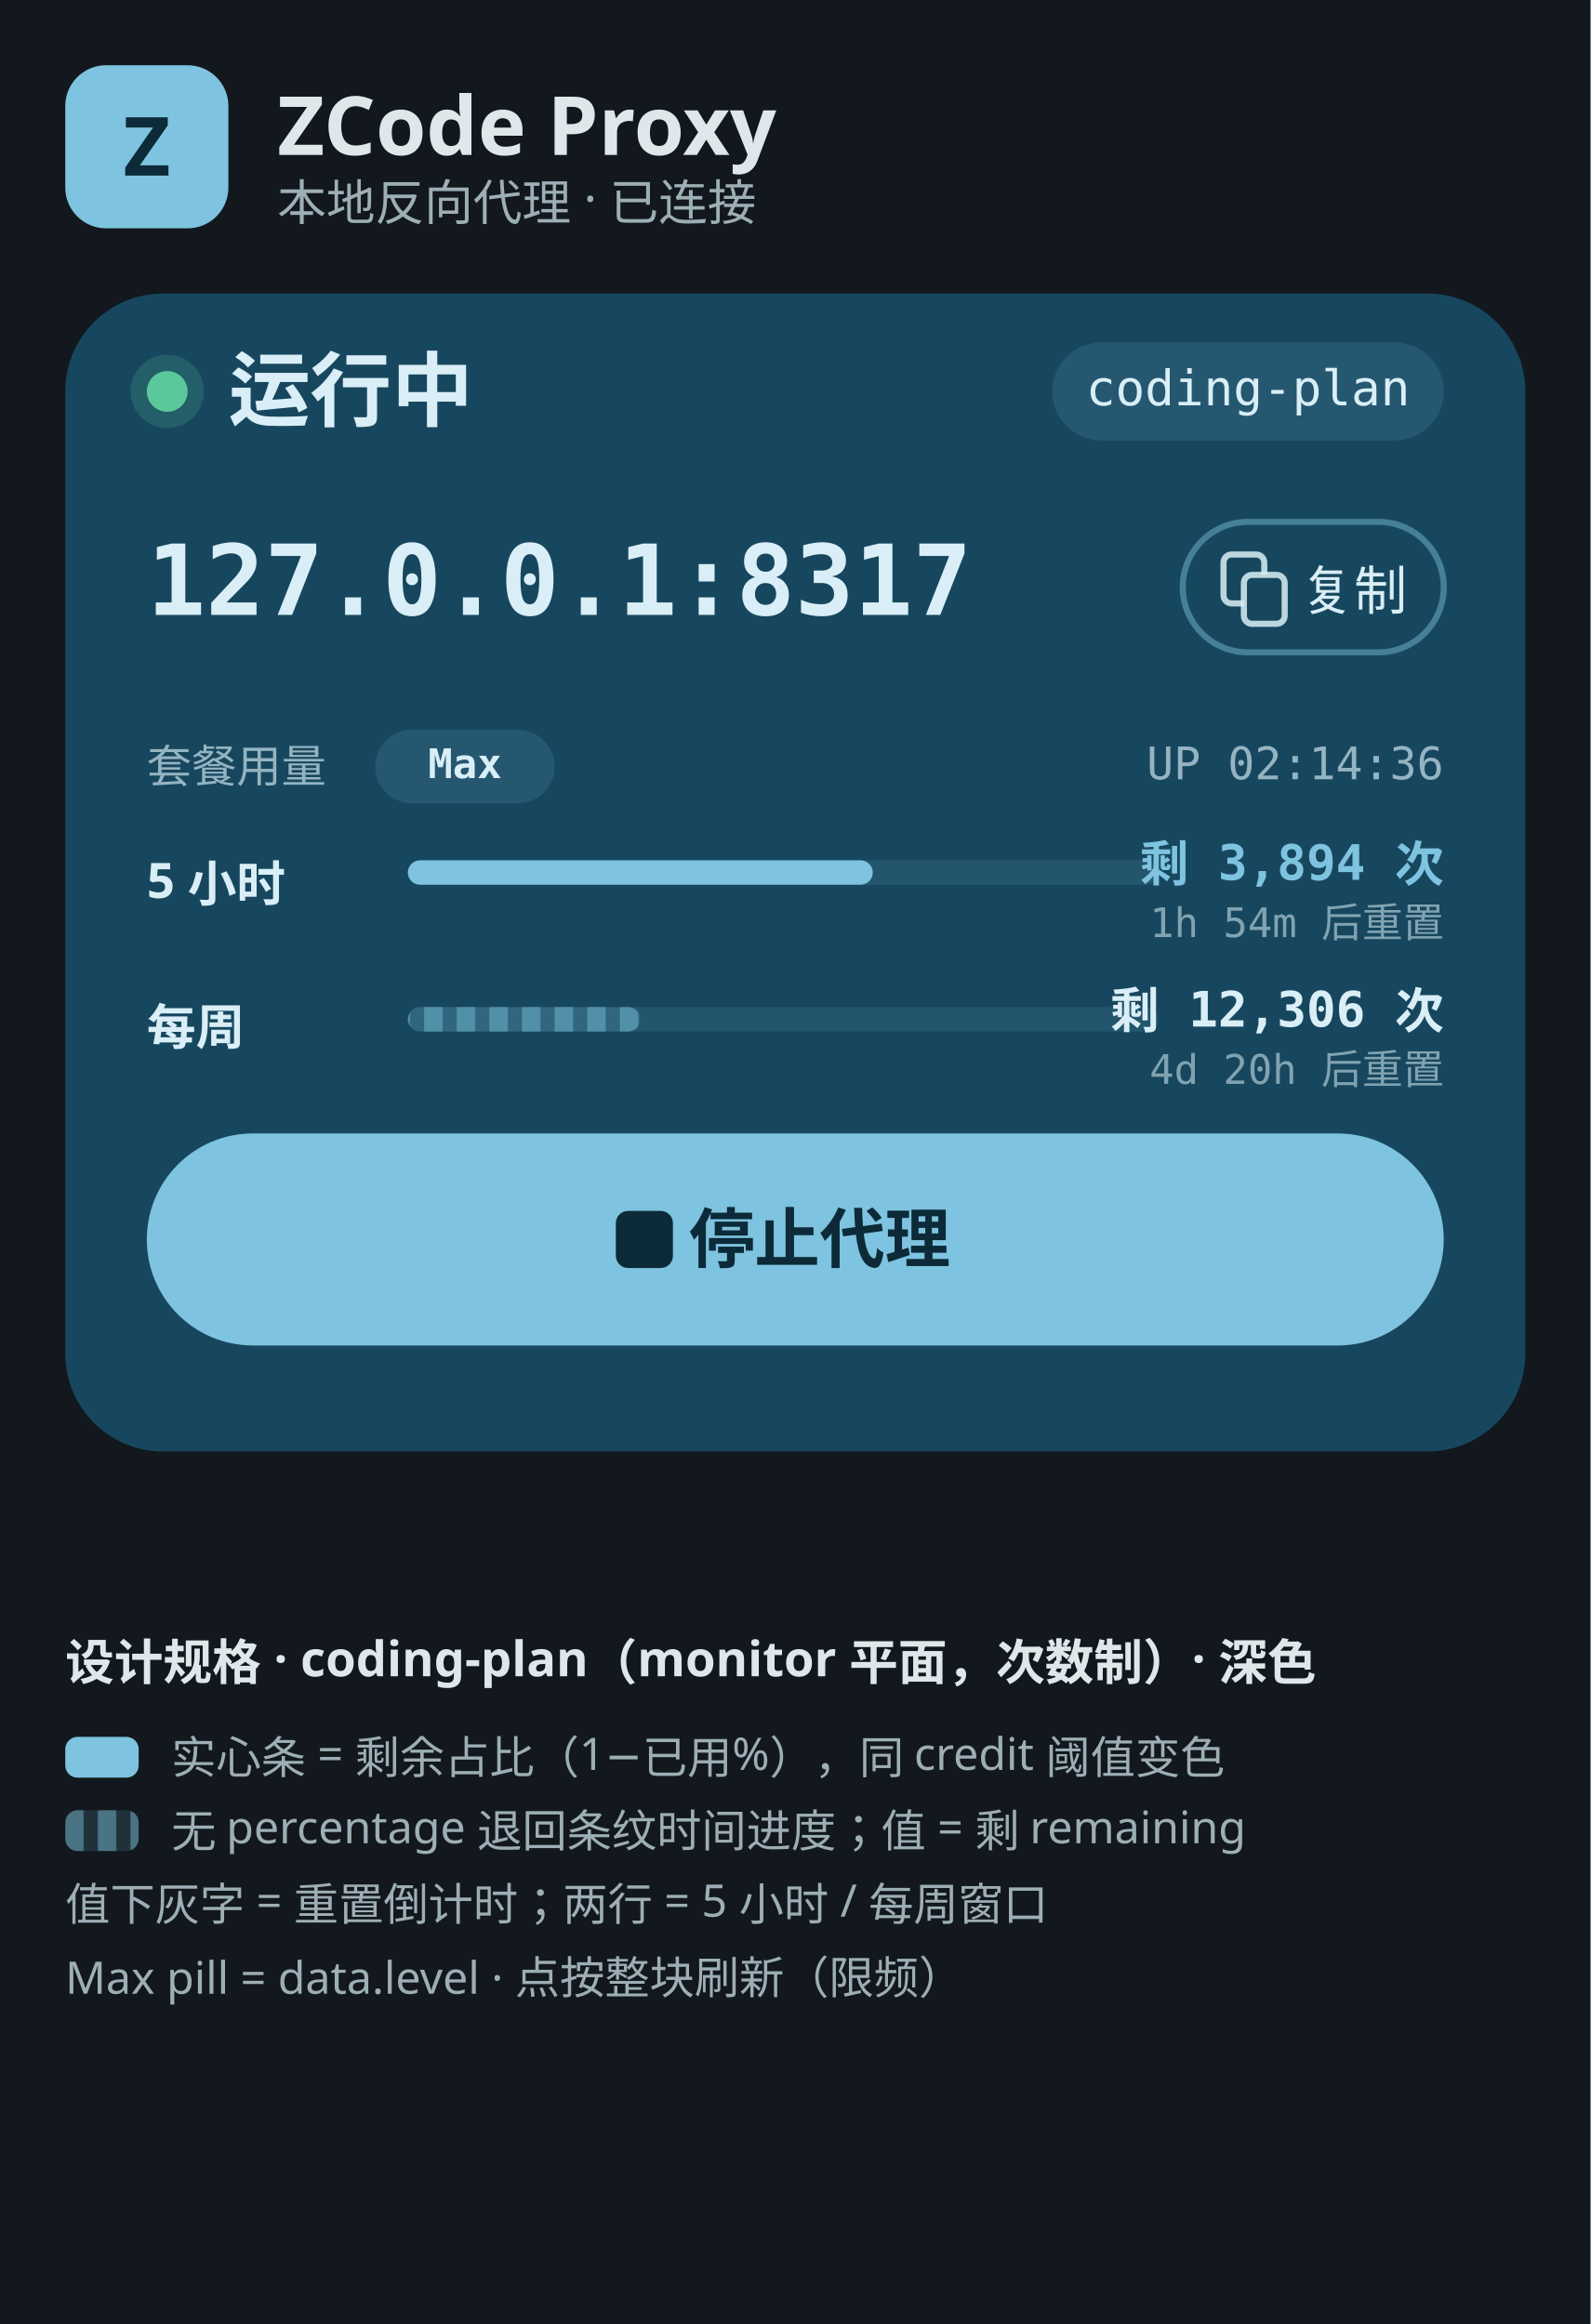
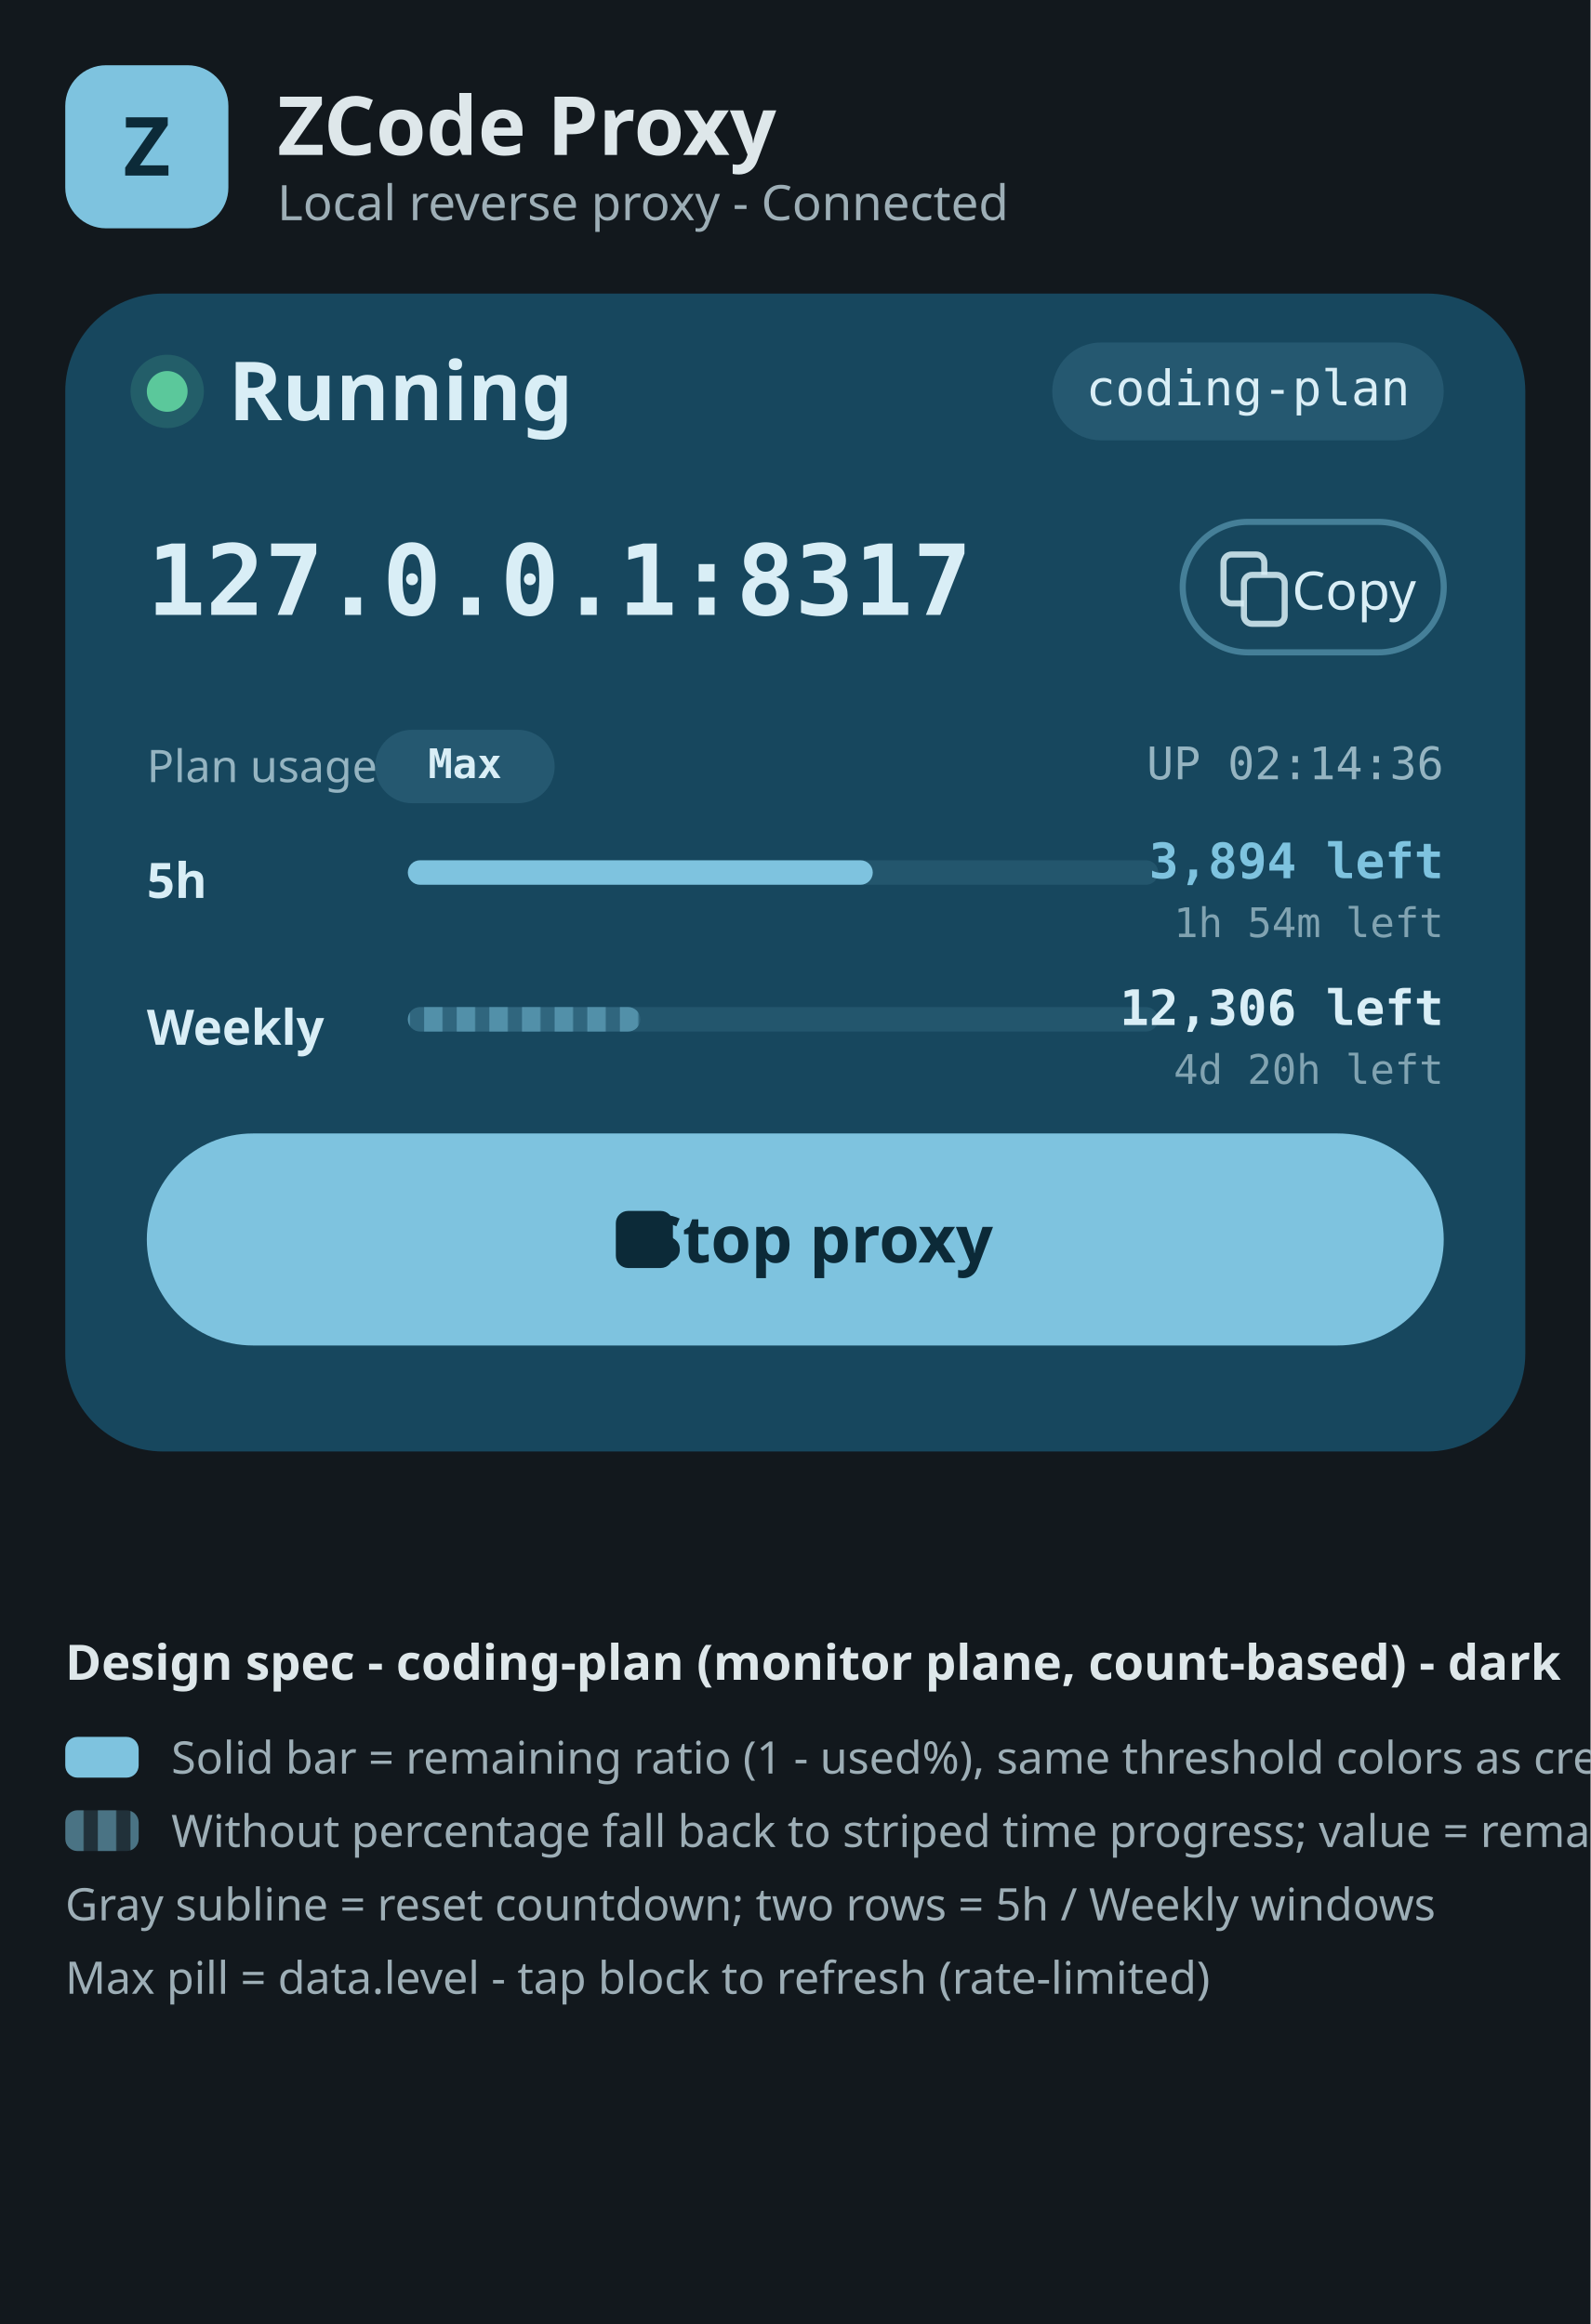
<svg xmlns="http://www.w3.org/2000/svg" width="390" height="570" viewBox="0 0 390 570" font-family="system-ui,'Segoe UI','Microsoft YaHei',sans-serif">
  <defs>
    <pattern id="st" width="8" height="6" patternUnits="userSpaceOnUse">
      <rect width="4.5" height="6" fill="#7EC3DF" fill-opacity="0.45" />
    </pattern>
  </defs>
  <rect width="390" height="570" fill="#12181D" />
  <rect x="16" y="16" width="40" height="40" rx="10" fill="#7EC3DF" />
  <text x="36" y="36" font-size="20" font-weight="700" fill="#0C2A38" text-anchor="middle" dominant-baseline="middle">Z</text>
  <text x="68" y="38" font-size="20" font-weight="600" fill="#DEE7EA">ZCode Proxy</text>
-   <text x="68" y="54" font-size="12" fill="#9DAEB6">本地反向代理 · 已连接</text>
+   <text x="68" y="54" font-size="12" fill="#9DAEB6">Local reverse proxy - Connected</text>
  <rect x="16" y="72" width="358" height="284" rx="24" fill="#17475E" />
  <circle cx="41" cy="96" r="9" fill="#5BC89B" fill-opacity="0.18" />
  <circle cx="41" cy="96" r="5" fill="#5BC89B" />
-   <text x="56" y="96" font-size="20" font-weight="600" fill="#D9EEF6" dominant-baseline="middle">运行中</text>
+   <text x="56" y="96" font-size="20" font-weight="600" fill="#D9EEF6" dominant-baseline="middle">Running</text>
  <rect x="258" y="84" width="96" height="24" rx="12" fill="#7EC3DF" fill-opacity="0.14" />
  <text x="306" y="96" font-size="12" font-family="ui-monospace,Consolas,monospace" fill="#D9EEF6" text-anchor="middle" dominant-baseline="middle">coding-plan</text>
  <text x="36" y="144" font-size="24" font-weight="600" font-family="ui-monospace,Consolas,monospace" fill="#D9EEF6" dominant-baseline="middle">127.0.0.1:8317</text>
  <rect x="290" y="128" width="64" height="32" rx="16" fill="none" stroke="#7EC3DF" stroke-opacity="0.45" stroke-width="1.5" />
  <rect x="300" y="136" width="10" height="12" rx="2" fill="none" stroke="#D9EEF6" stroke-opacity="0.85" stroke-width="1.5" />
  <rect x="305" y="141" width="10" height="12" rx="2" fill="#17475E" stroke="#D9EEF6" stroke-opacity="0.85" stroke-width="1.5" />
-   <text x="332" y="145" font-size="13" fill="#D9EEF6" text-anchor="middle" dominant-baseline="middle">复制</text>
-   <text x="36" y="188" font-size="11" fill="#D9EEF6" fill-opacity="0.65" dominant-baseline="middle">套餐用量</text>
+   <text x="332" y="145" font-size="13" fill="#D9EEF6" text-anchor="middle" dominant-baseline="middle">Copy</text>
+   <text x="36" y="188" font-size="11" fill="#D9EEF6" fill-opacity="0.65" dominant-baseline="middle">Plan usage</text>
  <rect x="92" y="179" width="44" height="18" rx="9" fill="#7EC3DF" fill-opacity="0.14" />
  <text x="114" y="188" font-size="10" font-weight="600" font-family="ui-monospace,Consolas,monospace" fill="#D9EEF6" text-anchor="middle" dominant-baseline="middle">Max</text>
  <text x="354" y="188" font-size="11" font-family="ui-monospace,Consolas,monospace" fill="#D9EEF6" fill-opacity="0.65" text-anchor="end" dominant-baseline="middle">UP 02:14:36</text>
-   <text x="36" y="216" font-size="12" font-weight="600" fill="#D9EEF6" dominant-baseline="middle">5 小时</text>
+   <text x="36" y="216" font-size="12" font-weight="600" fill="#D9EEF6" dominant-baseline="middle">5h</text>
  <rect x="100" y="211" width="184" height="6" rx="3" fill="#7EC3DF" fill-opacity="0.12" />
  <rect x="100" y="211" width="114" height="6" rx="3" fill="#7EC3DF" />
-   <text x="354" y="212" font-size="12" font-weight="600" font-family="ui-monospace,Consolas,monospace" fill="#7EC3DF" text-anchor="end" dominant-baseline="middle">剩 3,894 次</text>
-   <text x="354" y="227" font-size="10" font-family="ui-monospace,Consolas,monospace" fill="#D9EEF6" fill-opacity="0.55" text-anchor="end" dominant-baseline="middle">1h 54m 后重置</text>
-   <text x="36" y="252" font-size="12" font-weight="600" fill="#D9EEF6" dominant-baseline="middle">每周</text>
+   <text x="354" y="212" font-size="12" font-weight="600" font-family="ui-monospace,Consolas,monospace" fill="#7EC3DF" text-anchor="end" dominant-baseline="middle">3,894 left</text>
+   <text x="354" y="227" font-size="10" font-family="ui-monospace,Consolas,monospace" fill="#D9EEF6" fill-opacity="0.55" text-anchor="end" dominant-baseline="middle">1h 54m left</text>
+   <text x="36" y="252" font-size="12" font-weight="600" fill="#D9EEF6" dominant-baseline="middle">Weekly</text>
  <rect x="100" y="247" width="184" height="6" rx="3" fill="#7EC3DF" fill-opacity="0.12" />
  <rect x="100" y="247" width="57" height="6" rx="3" fill="#7EC3DF" fill-opacity="0.15" />
  <rect x="100" y="247" width="57" height="6" rx="3" fill="url(#st)" />
-   <text x="354" y="248" font-size="12" font-weight="600" font-family="ui-monospace,Consolas,monospace" fill="#D9EEF6" text-anchor="end" dominant-baseline="middle">剩 12,306 次</text>
-   <text x="354" y="263" font-size="10" font-family="ui-monospace,Consolas,monospace" fill="#D9EEF6" fill-opacity="0.55" text-anchor="end" dominant-baseline="middle">4d 20h 后重置</text>
+   <text x="354" y="248" font-size="12" font-weight="600" font-family="ui-monospace,Consolas,monospace" fill="#D9EEF6" text-anchor="end" dominant-baseline="middle">12,306 left</text>
+   <text x="354" y="263" font-size="10" font-family="ui-monospace,Consolas,monospace" fill="#D9EEF6" fill-opacity="0.55" text-anchor="end" dominant-baseline="middle">4d 20h left</text>
  <rect x="36" y="278" width="318" height="52" rx="26" fill="#7EC3DF" />
  <rect x="151" y="297" width="14" height="14" rx="3" fill="#0C2A38" />
-   <text x="201" y="304" font-size="16" font-weight="600" fill="#0C2A38" text-anchor="middle" dominant-baseline="middle">停止代理</text>
-   <text x="16" y="412" font-size="12" font-weight="600" fill="#DEE7EA">设计规格 · coding-plan（monitor 平面，次数制）· 深色</text>
+   <text x="201" y="304" font-size="16" font-weight="600" fill="#0C2A38" text-anchor="middle" dominant-baseline="middle">Stop proxy</text>
+   <text x="16" y="412" font-size="12" font-weight="600" fill="#DEE7EA">Design spec - coding-plan (monitor plane, count-based) - dark</text>
  <rect x="16" y="426" width="18" height="10" rx="3" fill="#7EC3DF" />
-   <text x="42" y="435" font-size="11" fill="#9DAEB6">实心条 = 剩余占比（1−已用%），同 credit 阈值变色</text>
+   <text x="42" y="435" font-size="11" fill="#9DAEB6">Solid bar = remaining ratio (1 - used%), same threshold colors as credit</text>
  <rect x="16" y="444" width="18" height="10" rx="3" fill="#7EC3DF" fill-opacity="0.15" />
  <rect x="16" y="444" width="18" height="10" rx="3" fill="url(#st)" />
-   <text x="42" y="453" font-size="11" fill="#9DAEB6">无 percentage 退回条纹时间进度；值 = 剩 remaining</text>
-   <text x="16" y="471" font-size="11" fill="#9DAEB6">值下灰字 = 重置倒计时；两行 = 5 小时 / 每周窗口</text>
-   <text x="16" y="489" font-size="11" fill="#9DAEB6">Max pill = data.level · 点按整块刷新（限频）</text>
+   <text x="42" y="453" font-size="11" fill="#9DAEB6">Without percentage fall back to striped time progress; value = remaining left</text>
+   <text x="16" y="471" font-size="11" fill="#9DAEB6">Gray subline = reset countdown; two rows = 5h / Weekly windows</text>
+   <text x="16" y="489" font-size="11" fill="#9DAEB6">Max pill = data.level - tap block to refresh (rate-limited)</text>
</svg>
